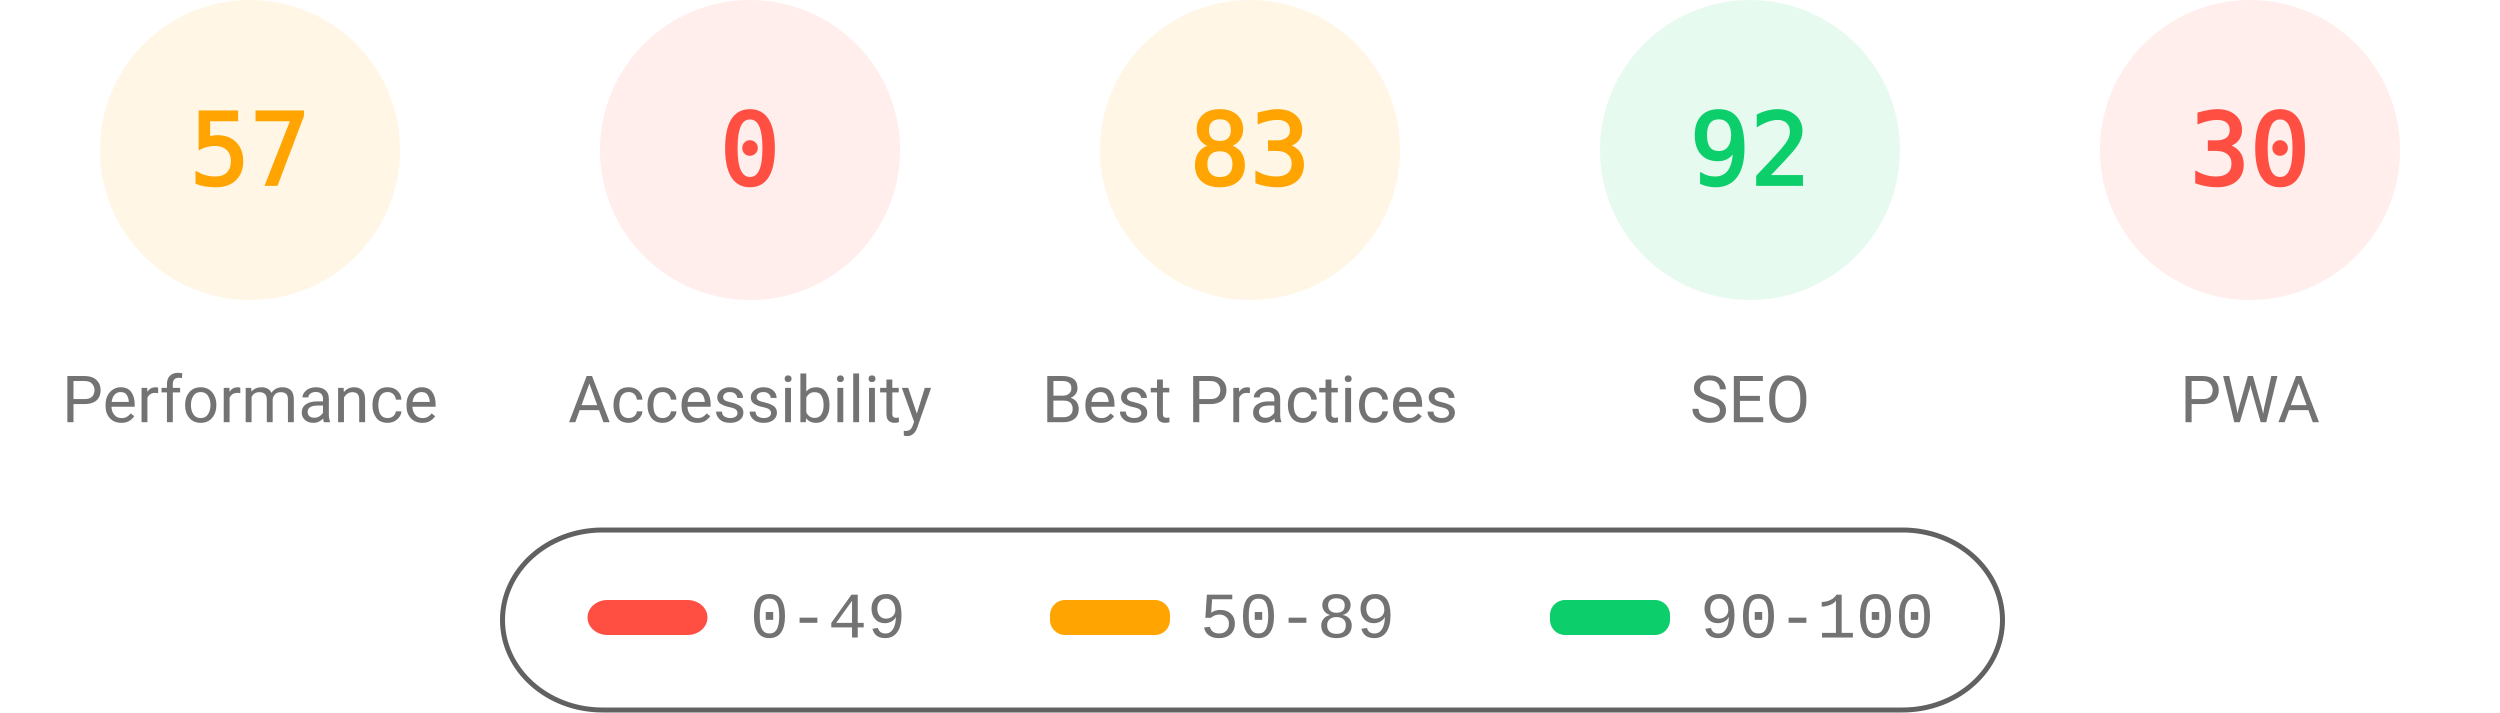
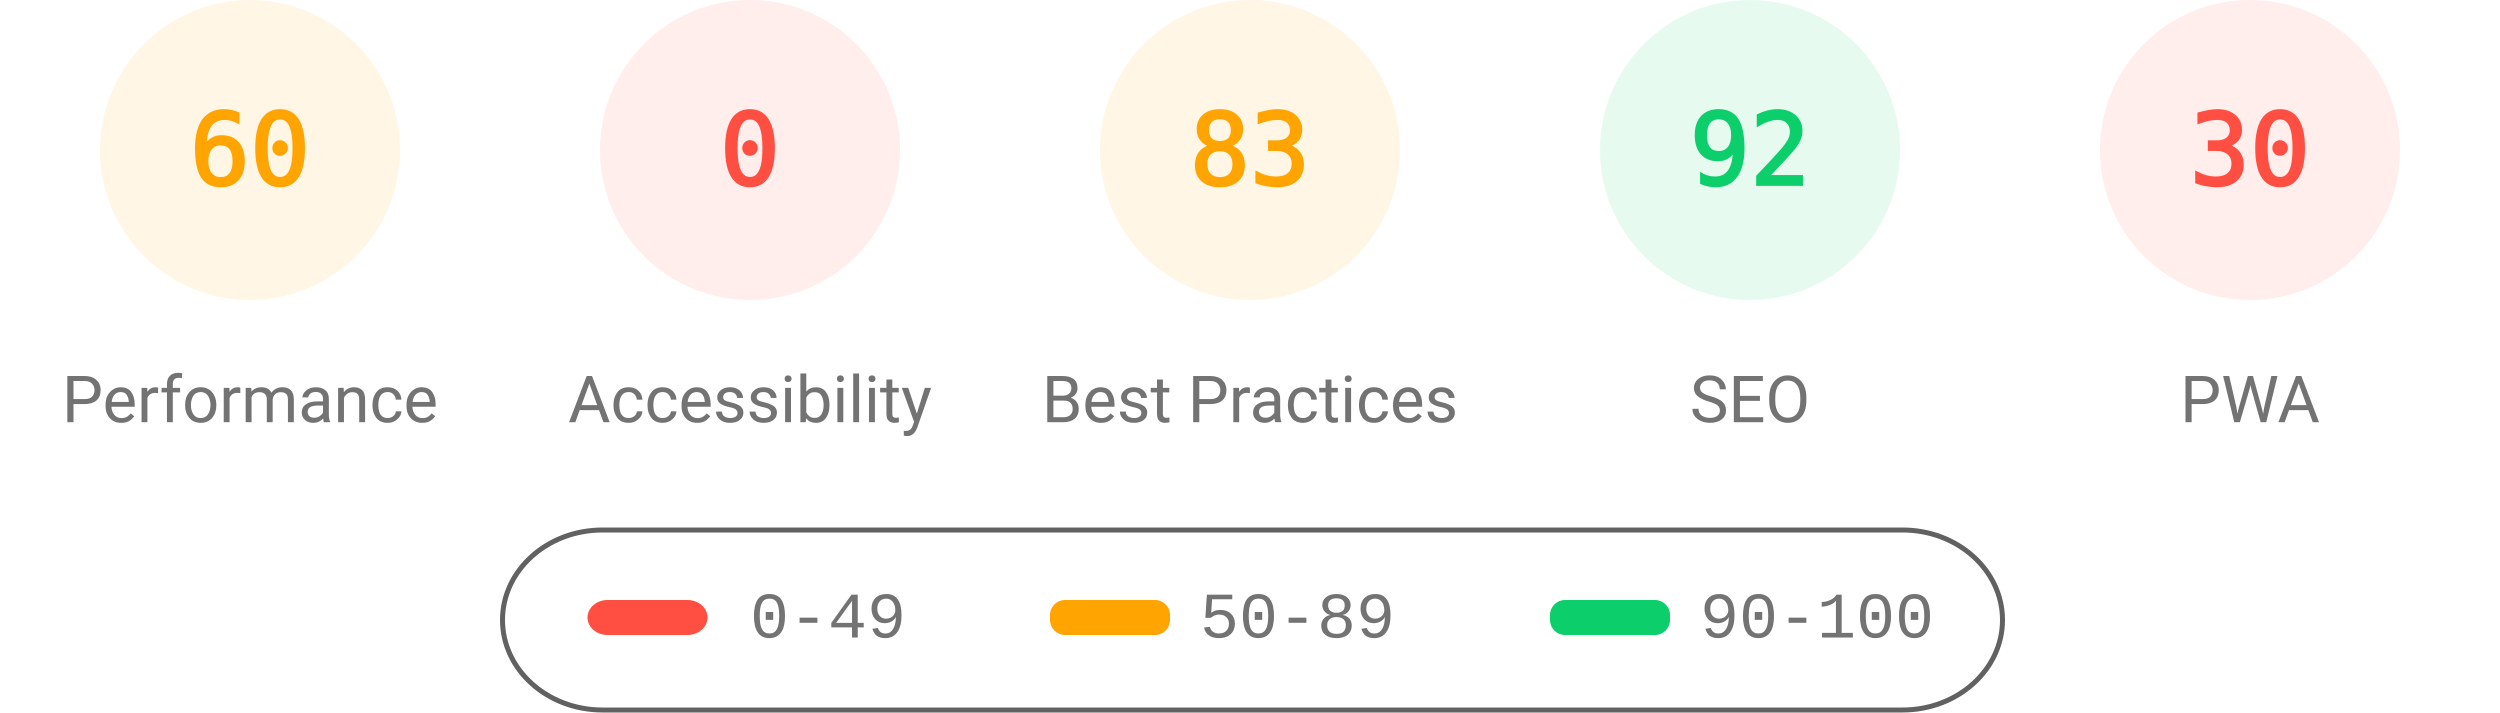
<svg xmlns="http://www.w3.org/2000/svg" fill="none" width="1000" height="285">
  <style>.gauge-base{opacity:.1}.gauge-arc{fill:none;animation-delay:250ms;stroke-linecap:round;transform:rotate(-90deg);transform-origin:100px 60px;animation:load-gauge 1s ease forwards}.guage-text{font-size:40px;font-family:monospace;text-align:center}.guage-red{color:#ff4e42;fill:#ff4e42;stroke:#ff4e42}.guage-orange{color:#ffa400;fill:#ffa400;stroke:#ffa400}.guage-green{color:#0cce6b;fill:#0cce6b;stroke:#0cce6b}.guage-undefined{color:#5c5c5c;fill:#5c5c5c;stroke:#5c5c5c}.guage-title{color:#737373;fill:#737373;stroke:none;font-size:26px;line-height:26px;font-family:Roboto,Halvetica,Arial,sans-serif}@keyframes load-gauge{from{stroke-dasharray:0 352.858}}</style>
  <svg class="guage-div guage-perf guage-orange" viewBox="0 0 200 200" width="200" height="200">
    <circle class="gauge-base" r="56" cx="100" cy="60" stroke-width="8" />
-     <circle class="gauge-arc guage-arc-1" r="56" cx="100" cy="60" stroke-width="8" style="stroke-dasharray:200.559,351.858" />
-     <text class="guage-text" x="100" y="60" alignment-baseline="central" dominant-baseline="central" text-anchor="middle">57</text>
+     <circle class="gauge-arc guage-arc-1" r="56" cx="100" cy="60" stroke-width="8" style="stroke-dasharray:211.115,351.858" />
+     <text class="guage-text" x="100" y="60" alignment-baseline="central" dominant-baseline="central" text-anchor="middle">60</text>
    <text class="guage-title" x="100" y="160" alignment-baseline="central" dominant-baseline="central" text-anchor="middle">Performance</text>
  </svg>
  <svg class="guage-div guage-acc guage-red" viewBox="0 0 200 200" width="200" height="200" x="200">
    <circle class="gauge-base" r="56" cx="100" cy="60" stroke-width="8" />
    <circle class="gauge-arc guage-arc-2" r="56" cx="100" cy="60" stroke-width="8" style="stroke-dasharray:0,351.858" />
    <text class="guage-text" x="100" y="60" alignment-baseline="central" dominant-baseline="central" text-anchor="middle">0</text>
    <text class="guage-title" x="100" y="160" alignment-baseline="central" dominant-baseline="central" text-anchor="middle">Accessibility</text>
  </svg>
  <svg class="guage-div guage-best guage-orange" viewBox="0 0 200 200" width="200" height="200" x="400">
    <circle class="gauge-base" r="56" cx="100" cy="60" stroke-width="8" />
    <circle class="gauge-arc guage-arc-3" r="56" cx="100" cy="60" stroke-width="8" style="stroke-dasharray:292.042,351.858" />
    <text class="guage-text" x="100" y="60" alignment-baseline="central" dominant-baseline="central" text-anchor="middle">83</text>
    <text class="guage-title" x="100" y="160" alignment-baseline="central" dominant-baseline="central" text-anchor="middle">Best Practices</text>
  </svg>
  <svg class="guage-div guage-seo guage-green" viewBox="0 0 200 200" width="200" height="200" x="600">
    <circle class="gauge-base" r="56" cx="100" cy="60" stroke-width="8" />
    <circle class="gauge-arc guage-arc-4" r="56" cx="100" cy="60" stroke-width="8" style="stroke-dasharray:323.709,351.858" />
    <text class="guage-text" x="100" y="60" alignment-baseline="central" dominant-baseline="central" text-anchor="middle">92</text>
    <text class="guage-title" x="100" y="160" alignment-baseline="central" dominant-baseline="central" text-anchor="middle">SEO</text>
  </svg>
  <svg class="guage-div guage-pwa guage-red" viewBox="0 0 200 200" width="200" height="200" x="800">
    <circle class="gauge-base" r="56" cx="100" cy="60" stroke-width="8" />
    <circle class="gauge-arc guage-arc-4" r="56" cx="100" cy="60" stroke-width="8" style="stroke-dasharray:105.557,351.858" />
    <text class="guage-text" x="100" y="60" alignment-baseline="central" dominant-baseline="central" text-anchor="middle">30</text>
    <text class="guage-title" x="100" y="160" alignment-baseline="central" dominant-baseline="central" text-anchor="middle">PWA</text>
  </svg>
  <svg width="604" height="76" x="200" y="210">
    <path fill="none" id="canvas_background" d="M-1-1h604v80H-1z" />
    <rect fill-opacity="0" stroke="#616161" stroke-width="2" rx="40" id="svg_2" height="72" width="600" y="2" x="1" fill="#000" />
    <rect stroke="#000" rx="8" id="svg_3" height="14" width="48" y="30" x="35" stroke-opacity="null" stroke-width="0" fill="#ff4e42" />
    <rect stroke="#000" rx="6" id="svg_4" height="14" width="48" y="30" x="220" stroke-opacity="null" stroke-width="0" fill="#ffa400" />
    <rect stroke="#000" rx="6" id="svg_5" height="14" width="48" y="30" x="420" stroke-opacity="null" stroke-width="0" fill="#0cce6b" />
    <text xml:space="preserve" text-anchor="start" font-family="'Courier New', Courier, monospace" font-size="26" id="svg_6" y="45" x="100" stroke-opacity="null" stroke-width="0" stroke="#000" fill="#737373">0-49</text>
    <text xml:space="preserve" text-anchor="start" font-family="'Courier New', Courier, monospace" font-size="26" id="svg_7" y="45" x="280" stroke-opacity="null" stroke-width="0" stroke="#000" fill="#737373">50-89</text>
    <text xml:space="preserve" text-anchor="start" font-family="'Courier New', Courier, monospace" font-size="26" id="svg_8" y="45" x="480" stroke-opacity="null" stroke-width="0" stroke="#000" fill="#737373">90-100</text>
  </svg>
</svg>
